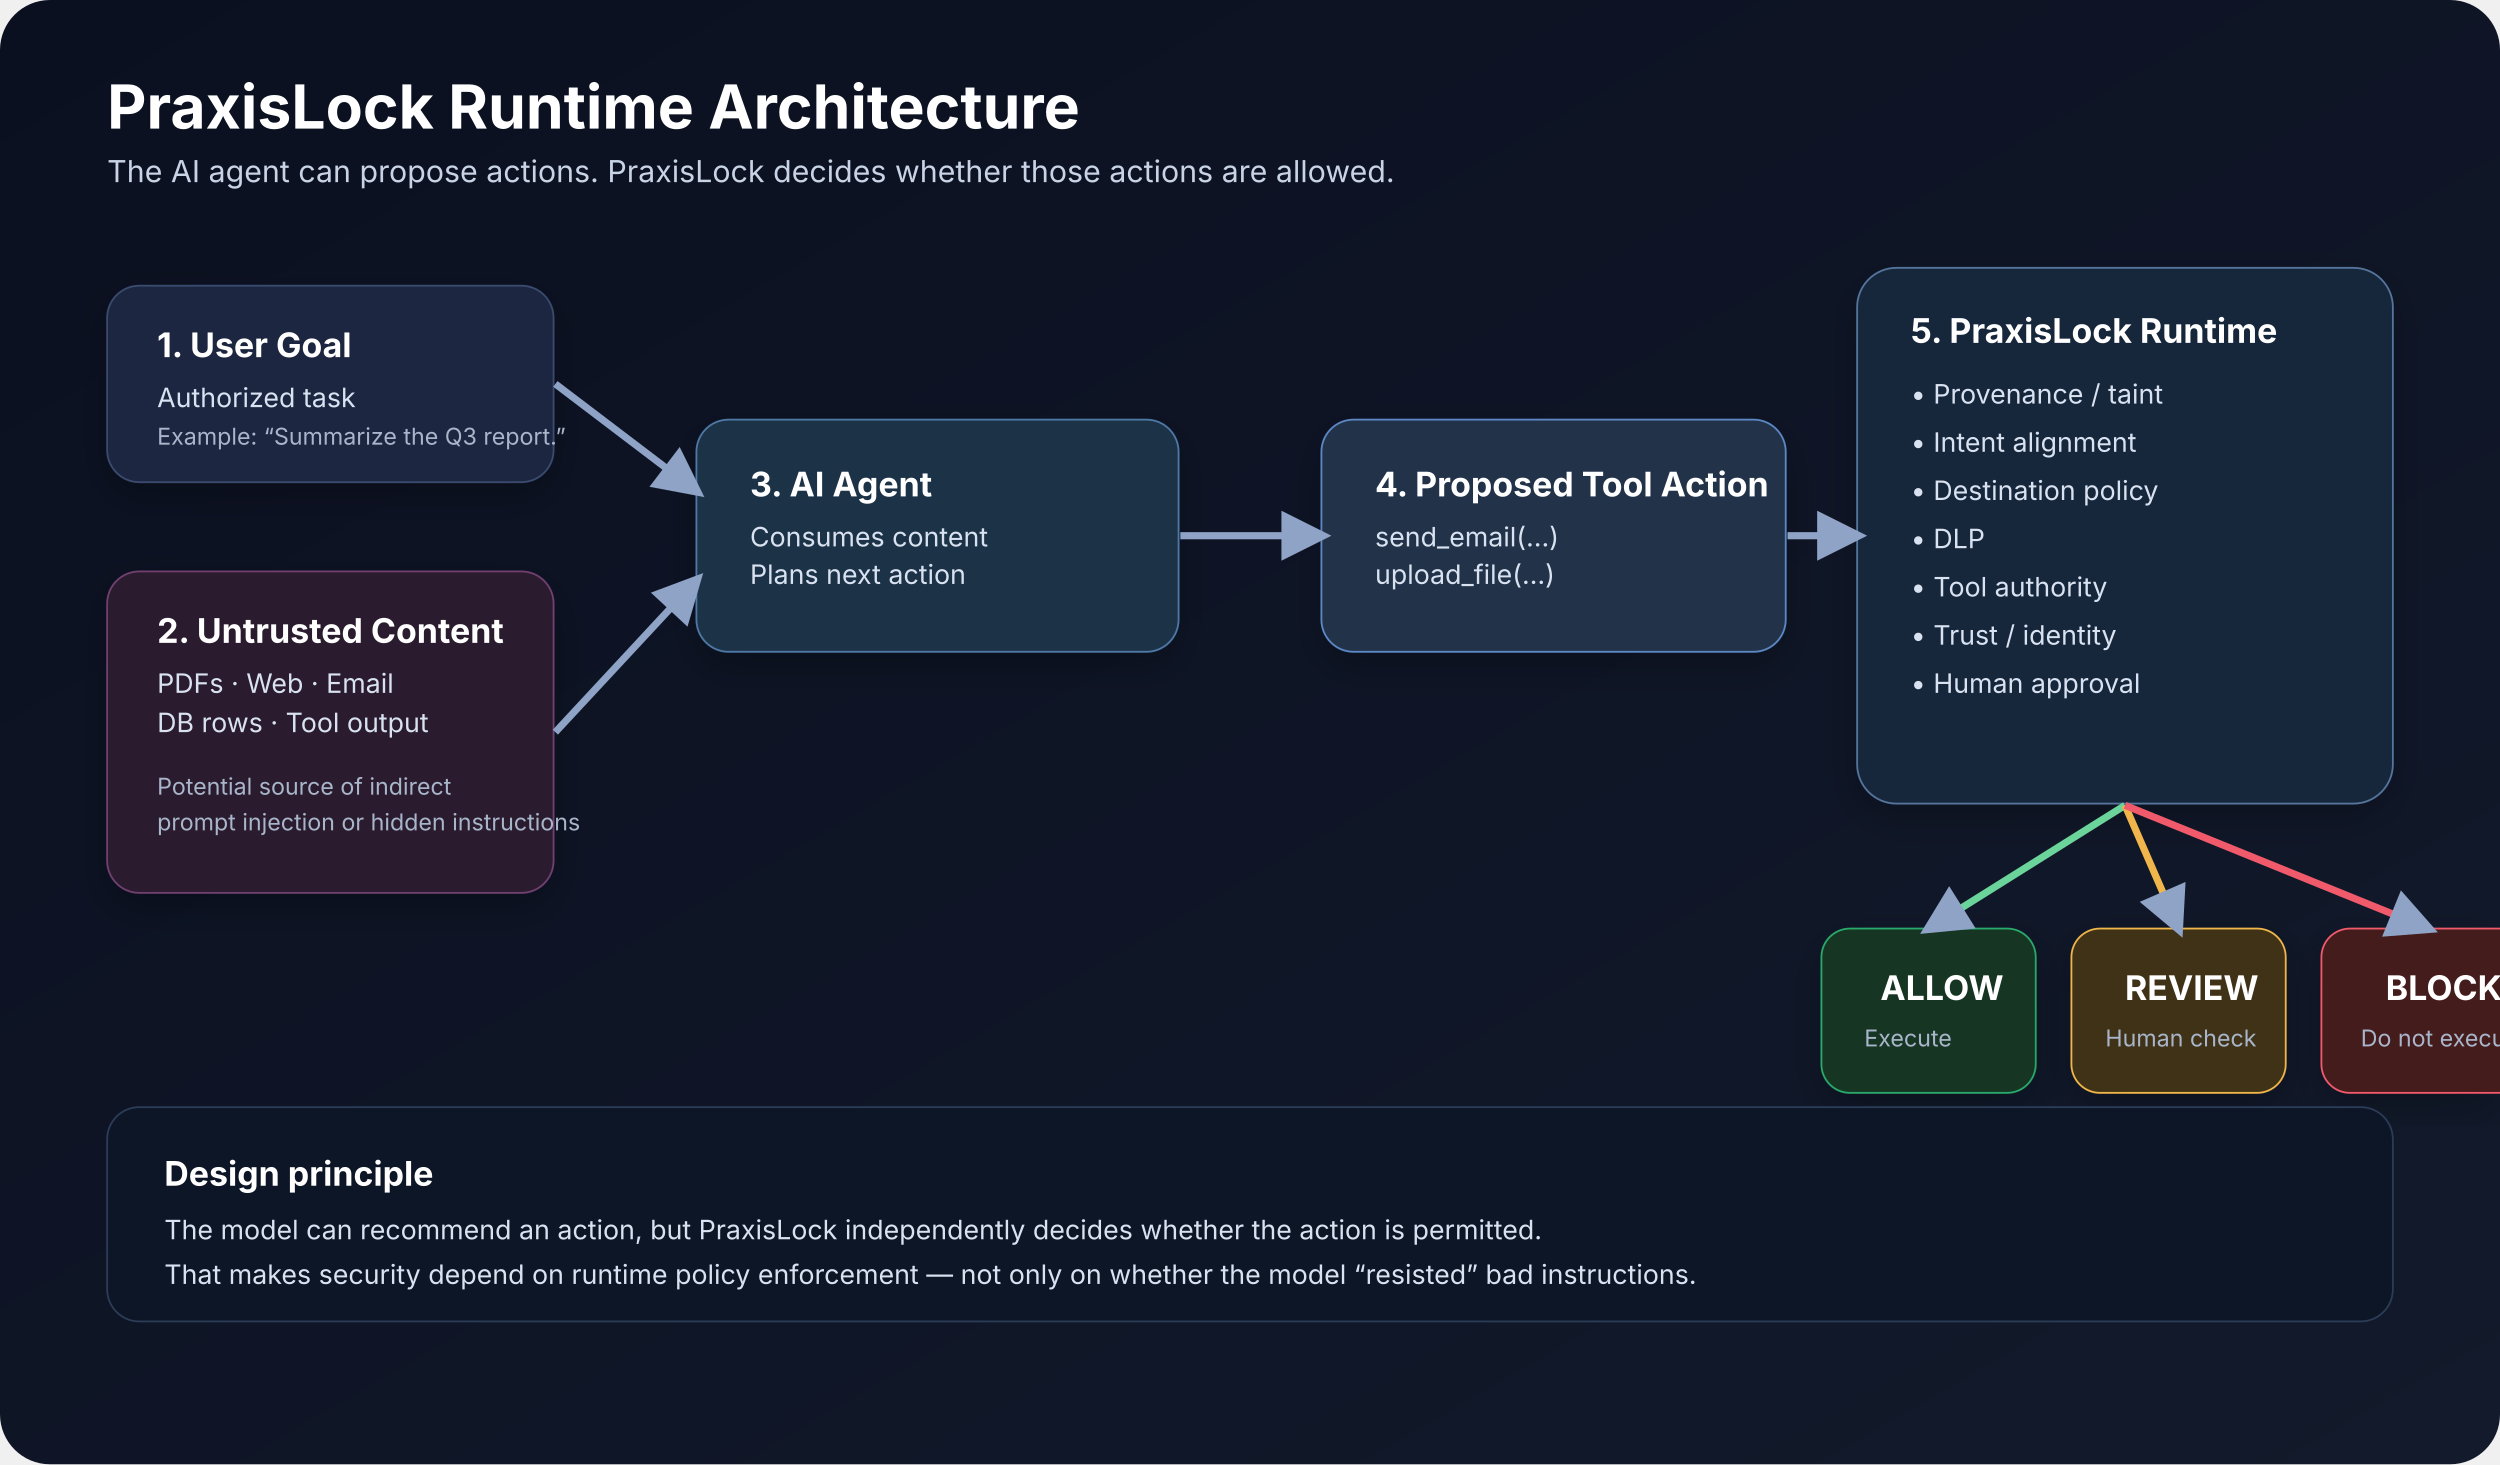
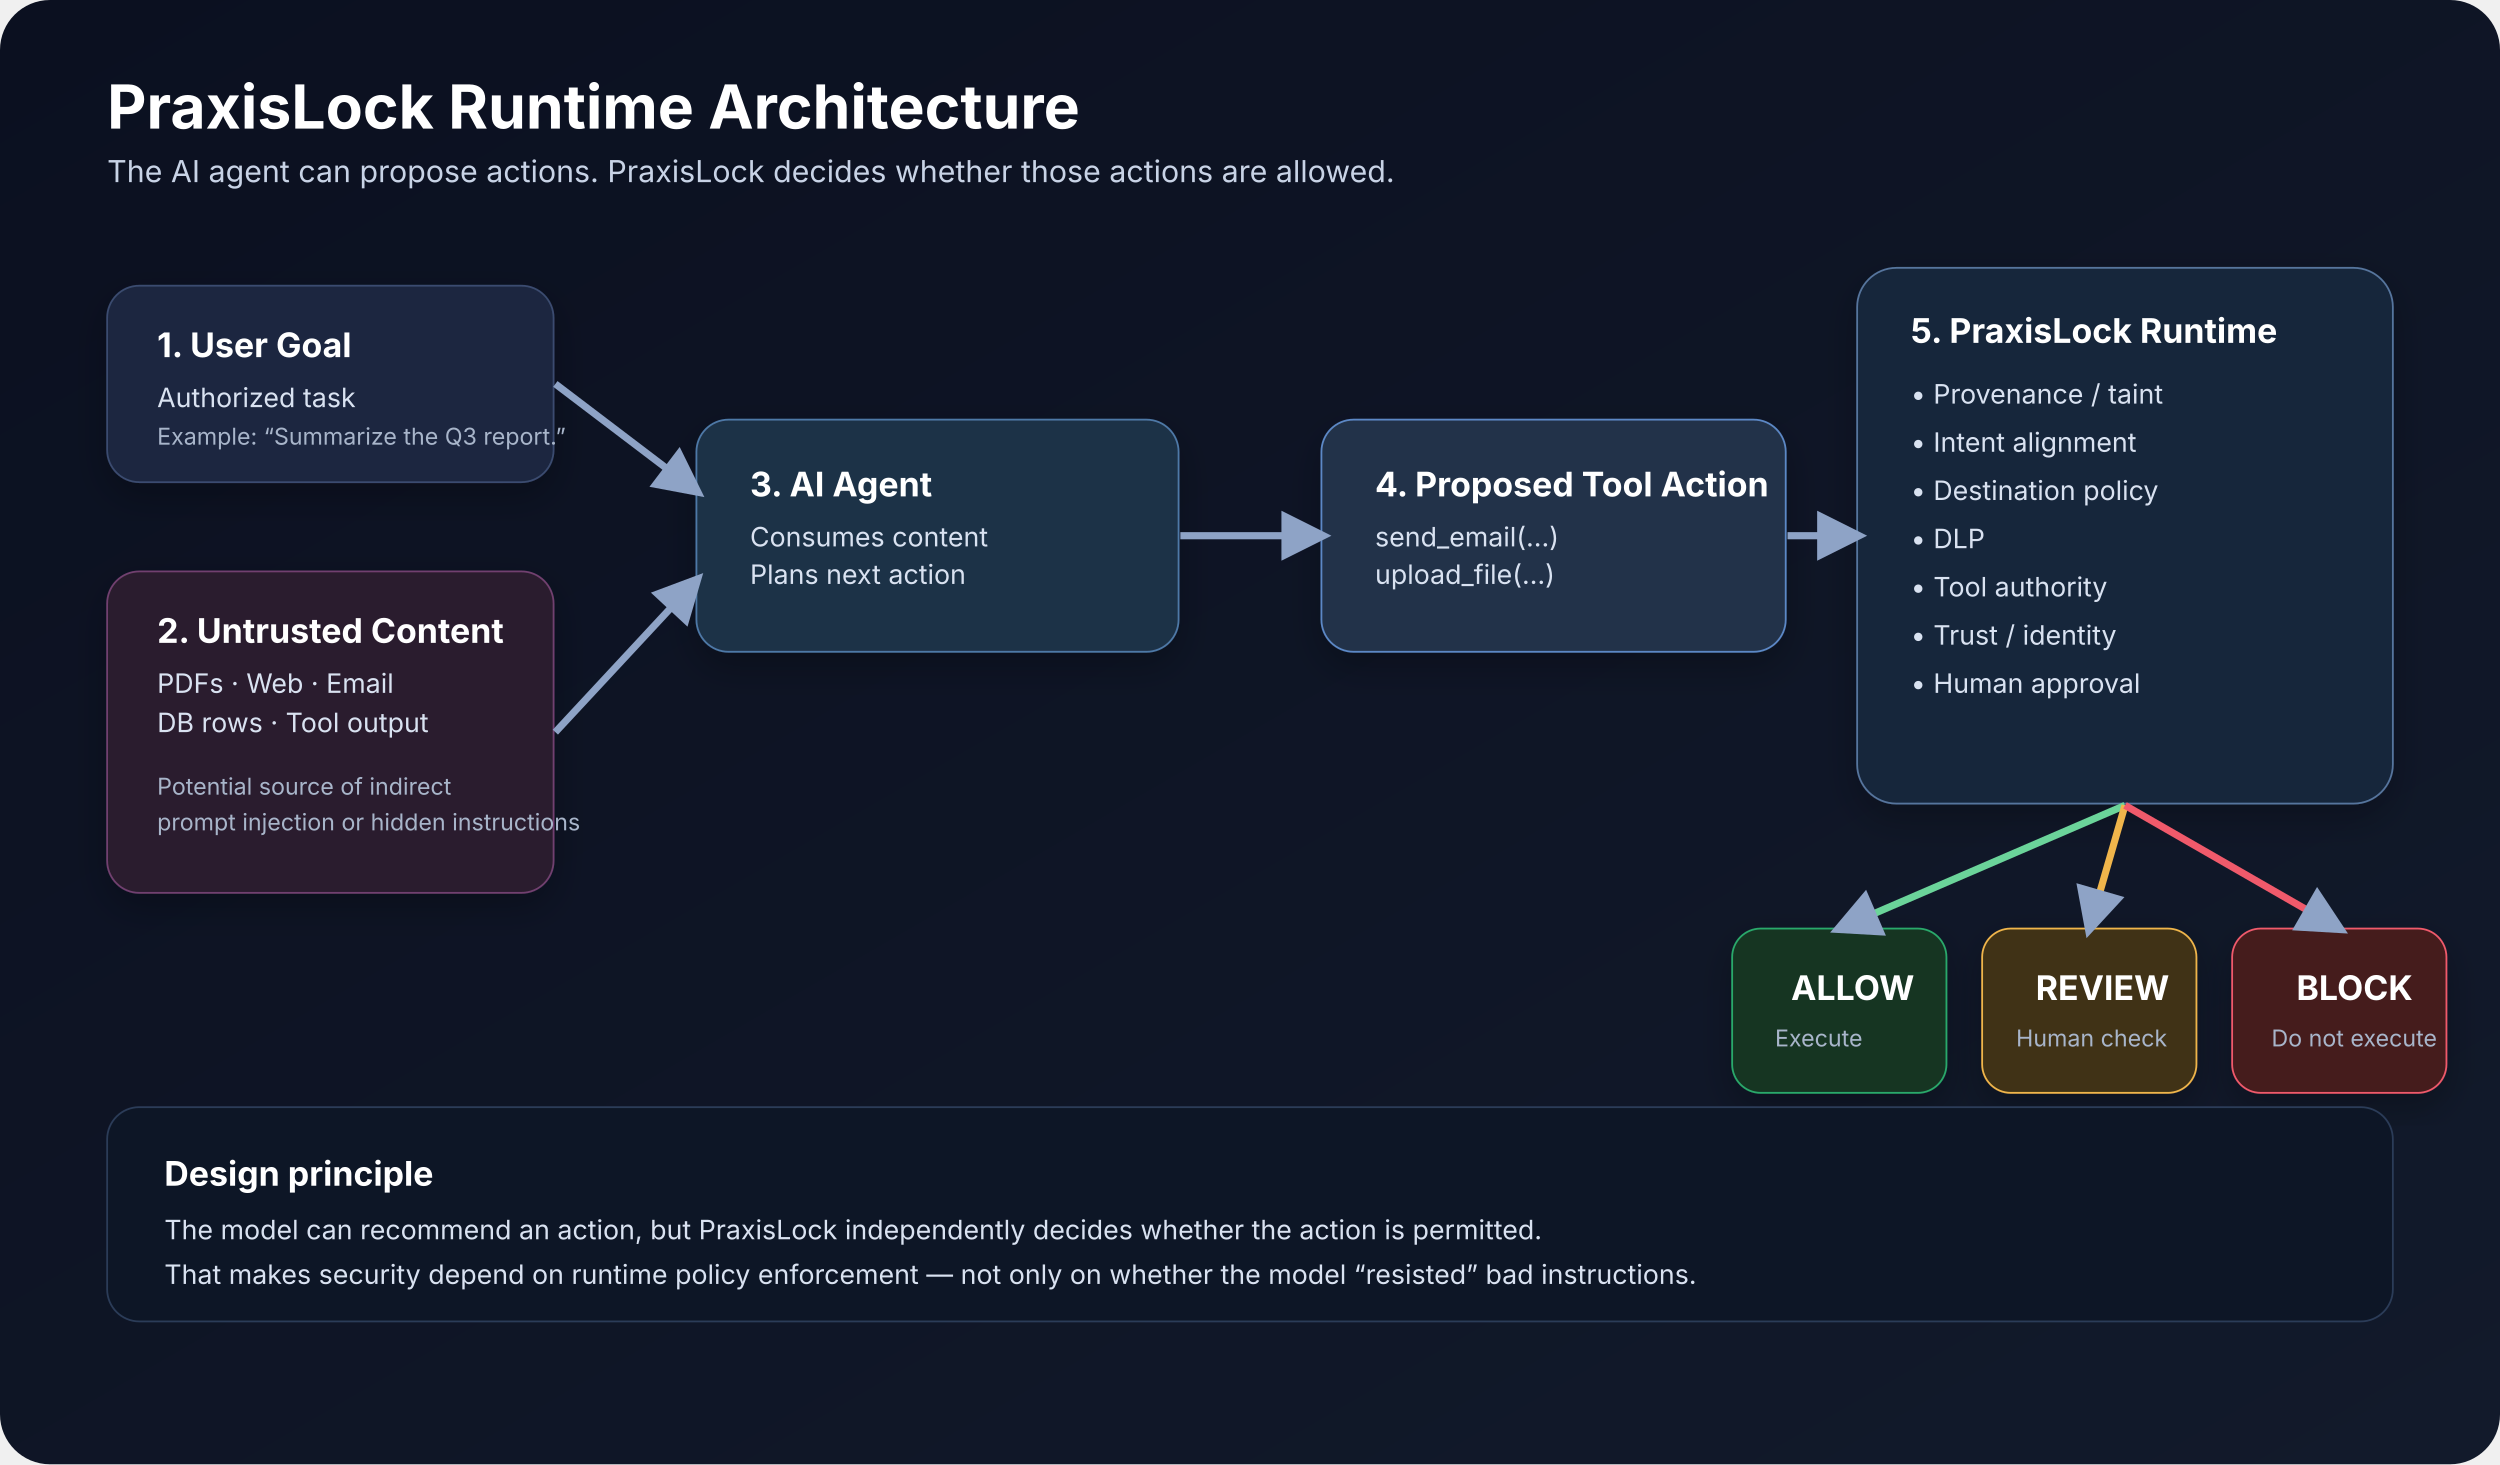
<svg xmlns="http://www.w3.org/2000/svg" width="1400" height="820" viewBox="0 0 1400 820" role="img" aria-label="PraxisLock architecture diagram">
  <defs>
    <linearGradient id="bg" x1="0" y1="0" x2="1" y2="1">
      <stop offset="0%" stop-color="#0b1020" />
      <stop offset="100%" stop-color="#121a2b" />
    </linearGradient>
    <filter id="shadow" x="-20%" y="-20%" width="140%" height="140%">
      <feDropShadow dx="0" dy="8" stdDeviation="10" flood-color="#000000" flood-opacity="0.25" />
    </filter>
    <marker id="arrow" viewBox="0 0 10 10" refX="8" refY="5" markerWidth="7" markerHeight="7" orient="auto-start-reverse">
      <path d="M 0 0 L 10 5 L 0 10 z" fill="#8ea3c6" />
    </marker>
    <style>
      .title { font: 700 34px Inter, Arial, sans-serif; fill: #ffffff; }
      .sub { font: 400 17px Inter, Arial, sans-serif; fill: #c8d3e6; }
      .h { font: 700 19px Inter, Arial, sans-serif; fill: #ffffff; }
      .b { font: 400 15px Inter, Arial, sans-serif; fill: #d9e2f1; }
      .small { font: 400 13px Inter, Arial, sans-serif; fill: #a8b5ca; }
    </style>
  </defs>
  <rect width="1400" height="820" rx="28" fill="url(#bg)" />
  <text x="60" y="72" class="title">PraxisLock Runtime Architecture</text>
  <text x="60" y="102" class="sub">The AI agent can propose actions. PraxisLock decides whether those actions are allowed.</text>
  <rect x="60" y="160" width="250" height="110" rx="18" fill="#1b2740" stroke="#3b4b6f" filter="url(#shadow)" />
  <text x="88" y="200" class="h">1. User Goal</text>
  <text x="88" y="228" class="b">Authorized task</text>
  <text x="88" y="249" class="small">Example: “Summarize the Q3 report.”</text>
  <rect x="60" y="320" width="250" height="180" rx="18" fill="#2a1d2d" stroke="#71406f" filter="url(#shadow)" />
  <text x="88" y="360" class="h">2. Untrusted Content</text>
  <text x="88" y="388" class="b">PDFs · Web · Email</text>
  <text x="88" y="410" class="b">DB rows · Tool output</text>
  <text x="88" y="445" class="small">Potential source of indirect</text>
  <text x="88" y="465" class="small">prompt injection or hidden instructions</text>
  <rect x="390" y="235" width="270" height="130" rx="18" fill="#1f3147" stroke="#4e79a7" filter="url(#shadow)" />
  <text x="420" y="278" class="h">3. AI Agent</text>
  <text x="420" y="306" class="b">Consumes content</text>
  <text x="420" y="327" class="b">Plans next action</text>
  <rect x="740" y="235" width="260" height="130" rx="18" fill="#243348" stroke="#5c88c6" filter="url(#shadow)" />
  <text x="770" y="278" class="h">4. Proposed Tool Action</text>
  <text x="770" y="306" class="b">send_email(...)</text>
  <text x="770" y="327" class="b">upload_file(...)</text>
  <rect x="1040" y="150" width="300" height="300" rx="22" fill="#16253b" stroke="#56759d" filter="url(#shadow)" />
  <text x="1070" y="192" class="h">5. PraxisLock Runtime</text>
  <text x="1070" y="226" class="b">• Provenance / taint</text>
  <text x="1070" y="253" class="b">• Intent alignment</text>
  <text x="1070" y="280" class="b">• Destination policy</text>
  <text x="1070" y="307" class="b">• DLP</text>
  <text x="1070" y="334" class="b">• Tool authority</text>
  <text x="1070" y="361" class="b">• Trust / identity</text>
  <text x="1070" y="388" class="b">• Human approval</text>
-   <rect x="1020" y="520" width="120" height="92" rx="16" fill="#143624" stroke="#2aa96b" filter="url(#shadow)" />
-   <text x="1053" y="560" class="h">ALLOW</text>
-   <text x="1044" y="586" class="small">Execute</text>
-   <rect x="1160" y="520" width="120" height="92" rx="16" fill="#403315" stroke="#f0b54b" filter="url(#shadow)" />
-   <text x="1190" y="560" class="h">REVIEW</text>
-   <text x="1179" y="586" class="small">Human check</text>
-   <rect x="1300" y="520" width="120" height="92" rx="16" fill="#441a1f" stroke="#f05a6b" filter="url(#shadow)" />
-   <text x="1336" y="560" class="h">BLOCK</text>
-   <text x="1322" y="586" class="small">Do not execute</text>
+   <rect x="970" y="520" width="120" height="92" rx="16" fill="#143624" stroke="#2aa96b" filter="url(#shadow)" />
+   <text x="1003" y="560" class="h">ALLOW</text>
+   <text x="994" y="586" class="small">Execute</text>
+   <rect x="1110" y="520" width="120" height="92" rx="16" fill="#403315" stroke="#f0b54b" filter="url(#shadow)" />
+   <text x="1140" y="560" class="h">REVIEW</text>
+   <text x="1129" y="586" class="small">Human check</text>
+   <rect x="1250" y="520" width="120" height="92" rx="16" fill="#441a1f" stroke="#f05a6b" filter="url(#shadow)" />
+   <text x="1286" y="560" class="h">BLOCK</text>
+   <text x="1272" y="586" class="small">Do not execute</text>
  <line x1="311" y1="215" x2="390" y2="275" stroke="#8ea3c6" stroke-width="4" marker-end="url(#arrow)" />
  <line x1="311" y1="410" x2="390" y2="325" stroke="#8ea3c6" stroke-width="4" marker-end="url(#arrow)" />
  <line x1="661" y1="300" x2="740" y2="300" stroke="#8ea3c6" stroke-width="4" marker-end="url(#arrow)" />
  <line x1="1001" y1="300" x2="1040" y2="300" stroke="#8ea3c6" stroke-width="4" marker-end="url(#arrow)" />
-   <line x1="1190" y1="451" x2="1080" y2="520" stroke="#6bd49a" stroke-width="4" marker-end="url(#arrow)" />
-   <line x1="1190" y1="451" x2="1220" y2="520" stroke="#f0b54b" stroke-width="4" marker-end="url(#arrow)" />
-   <line x1="1190" y1="451" x2="1360" y2="520" stroke="#f05a6b" stroke-width="4" marker-end="url(#arrow)" />
+   <line x1="1190" y1="451" x2="1030" y2="520" stroke="#6bd49a" stroke-width="4" marker-end="url(#arrow)" />
+   <line x1="1190" y1="451" x2="1170" y2="520" stroke="#f0b54b" stroke-width="4" marker-end="url(#arrow)" />
+   <line x1="1190" y1="451" x2="1310" y2="520" stroke="#f05a6b" stroke-width="4" marker-end="url(#arrow)" />
  <rect x="60" y="620" width="1280" height="120" rx="18" fill="#0d1626" stroke="#2b3c58" />
  <text x="92" y="664" class="h">Design principle</text>
  <text x="92" y="694" class="b">The model can recommend an action, but PraxisLock independently decides whether the action is permitted.</text>
  <text x="92" y="719" class="b">That makes security depend on runtime policy enforcement — not only on whether the model “resisted” bad instructions.</text>
</svg>
